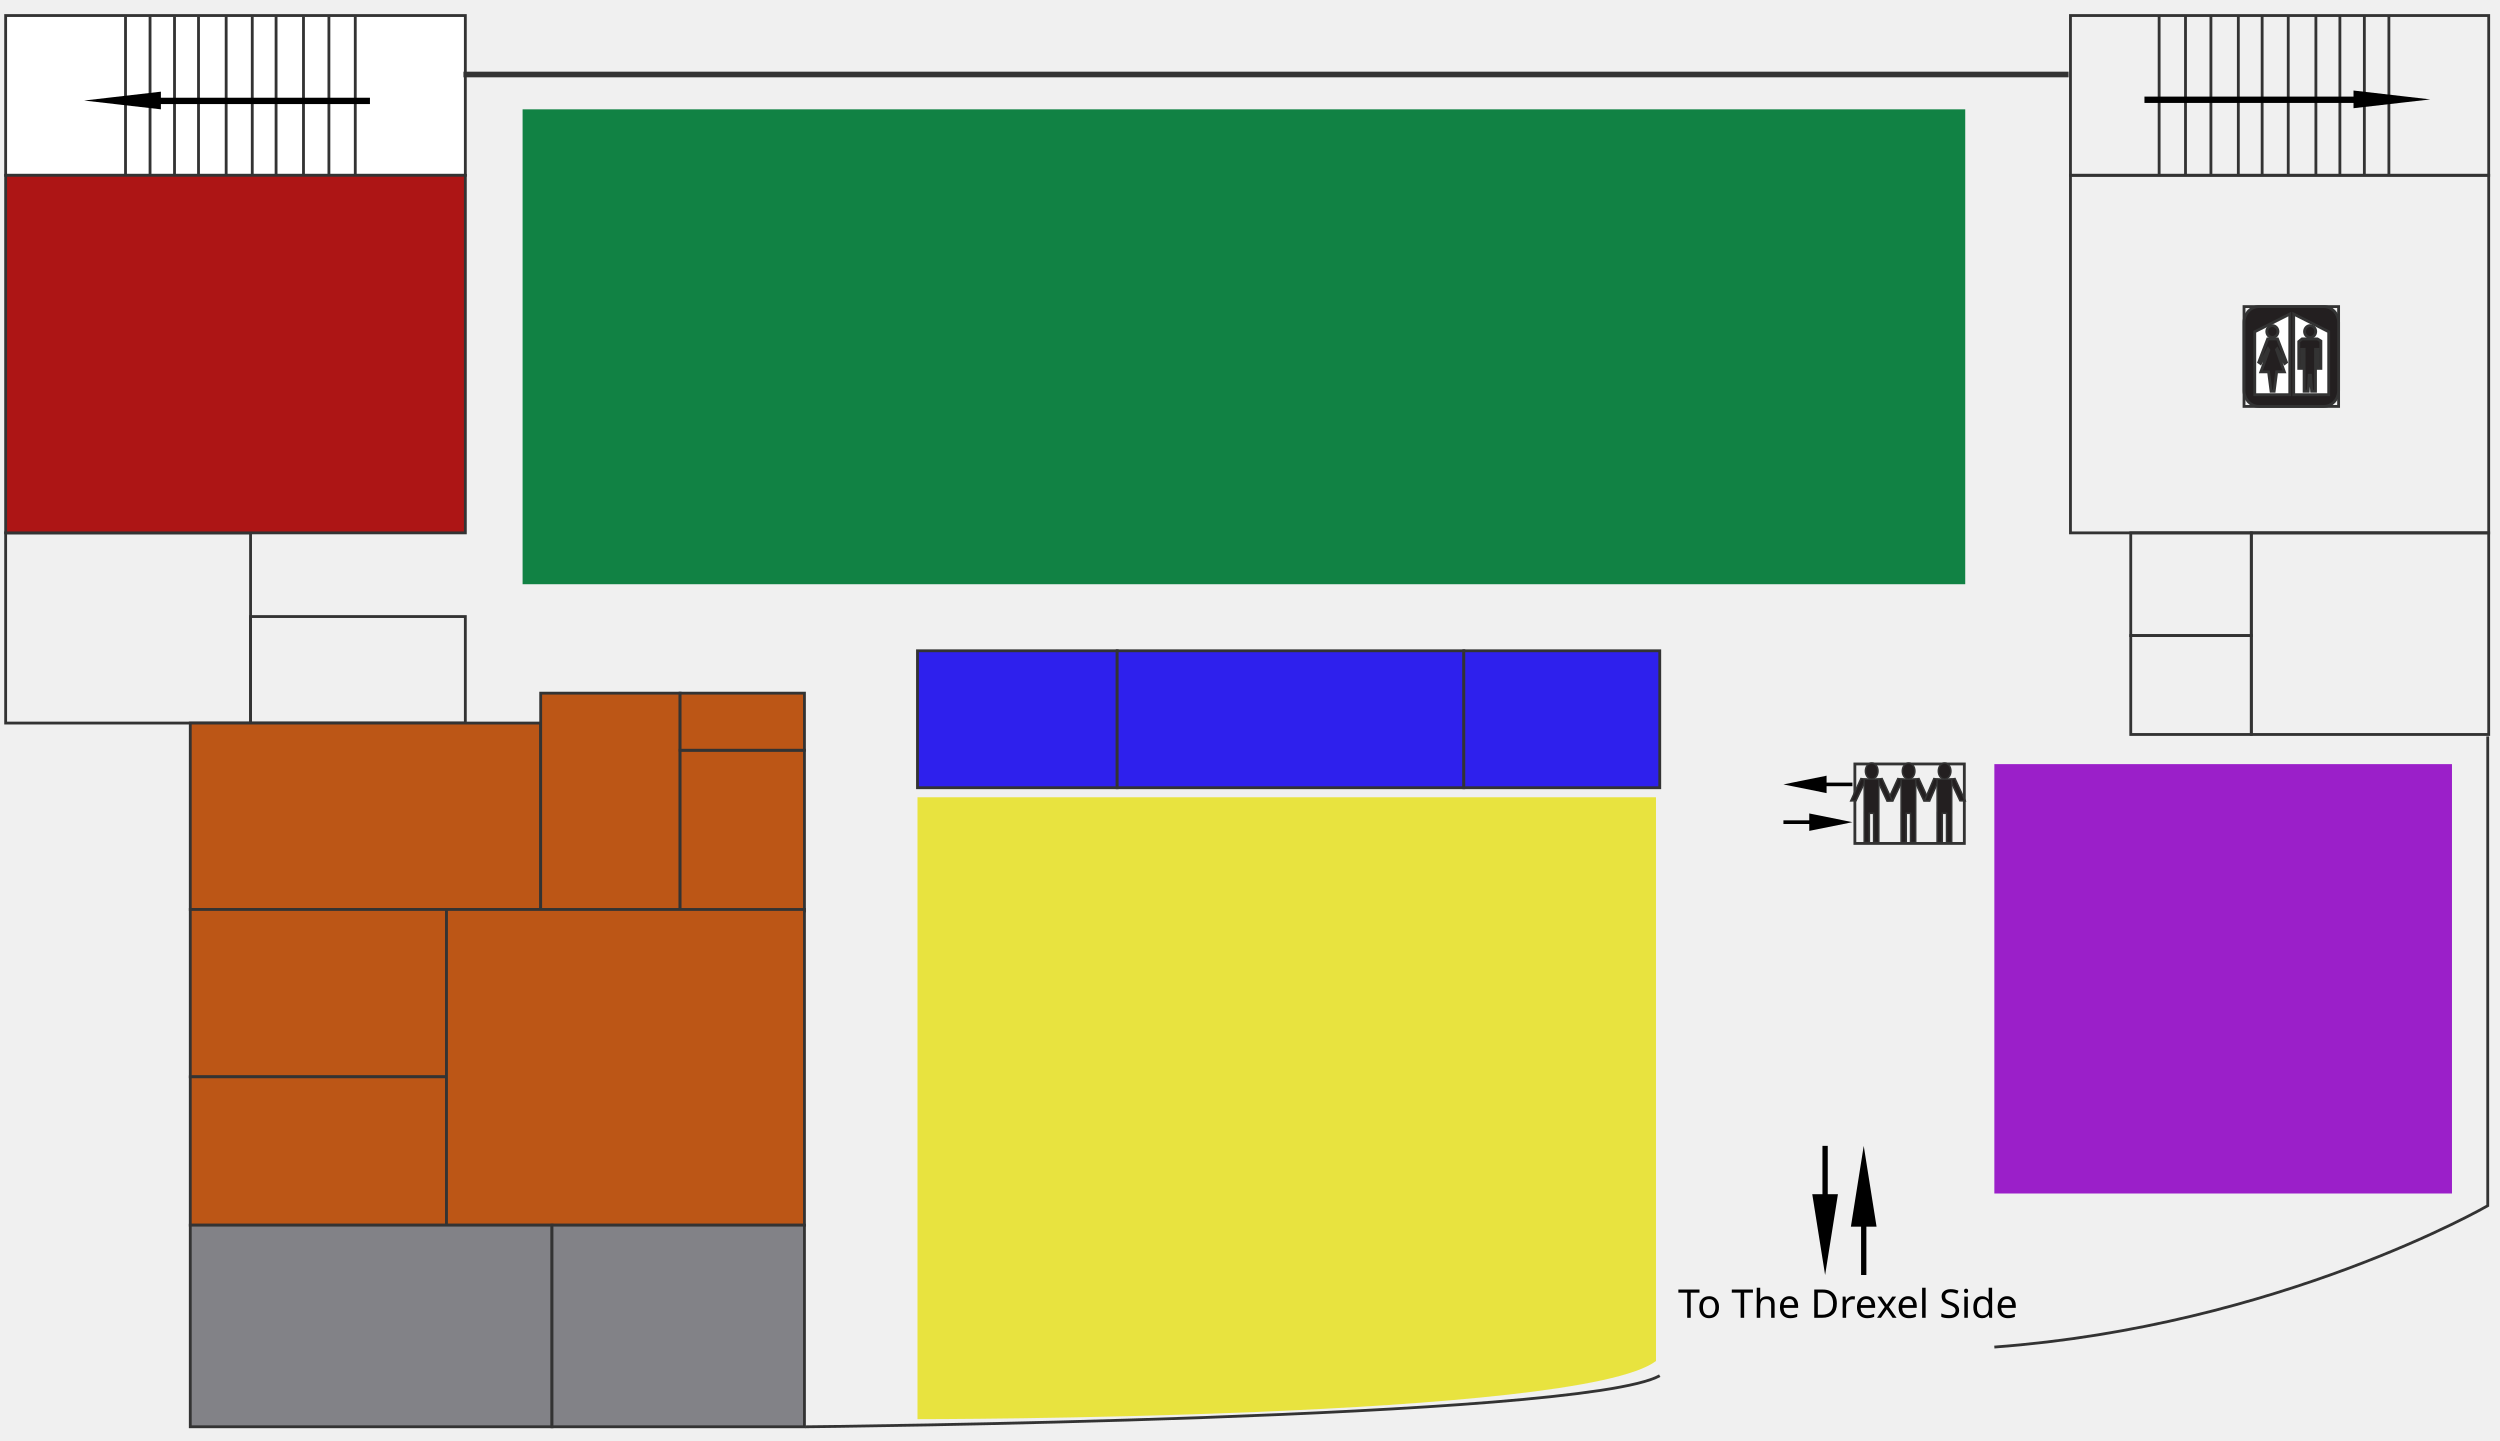
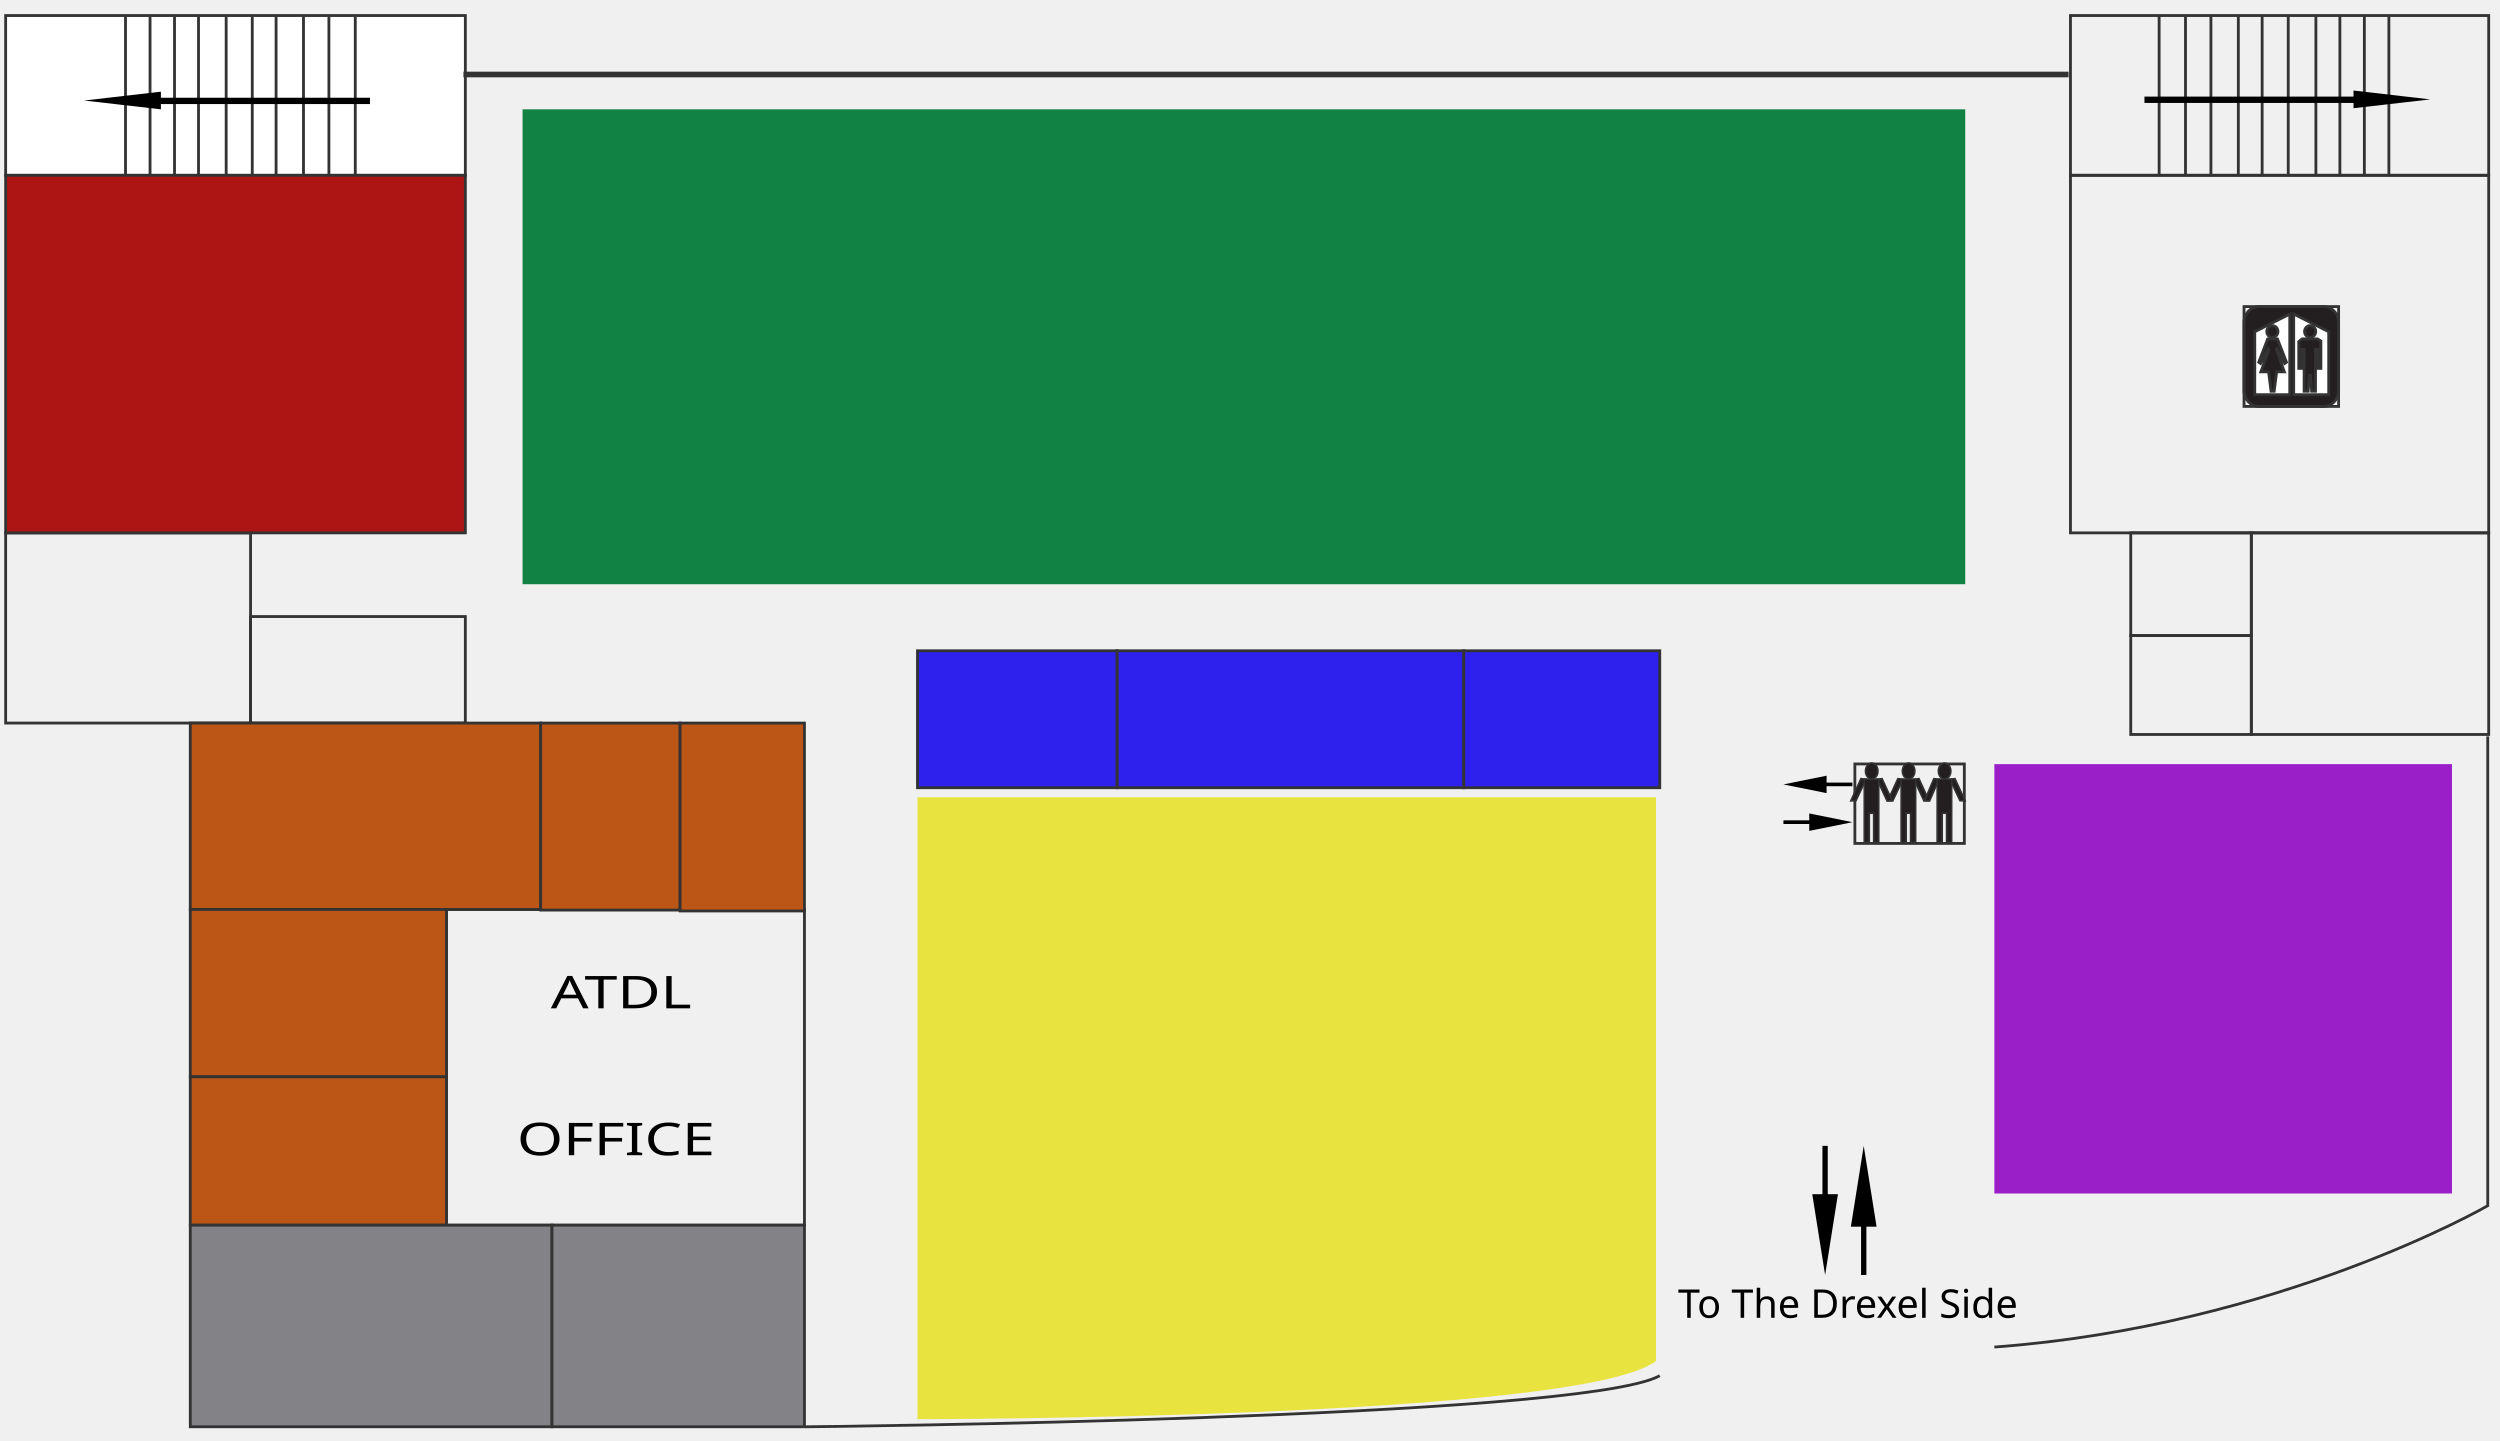
<svg xmlns="http://www.w3.org/2000/svg" xmlns:xlink="http://www.w3.org/1999/xlink" version="1.1" id="PostFloor2" x="0px" y="0px" width="885px" height="510px" viewBox="0 0 885 510" enable-background="new 0 0 885 510" xml:space="preserve">
  <g id="outline">
    <rect id="stair_4_" x="2" y="5.5" fill="#FFFFFF" stroke="#333333" stroke-miterlimit="10" width="162.729" height="56.556" />
    <rect id="stair_1_" x="732.943" y="5.5" fill="none" stroke="#333333" stroke-miterlimit="10" width="148.057" height="56.556" />
    <rect id="toilet_2_" x="732.943" y="62.056" fill="none" stroke="#333333" stroke-miterlimit="10" width="148.057" height="126.579" />
    <line fill="none" stroke="#333333" stroke-width="2" stroke-miterlimit="10" x1="164.062" y1="26.371" x2="732.278" y2="26.371" />
    <path fill="none" stroke="#333333" stroke-miterlimit="10" d="M637.134,505.081" />
    <path fill="none" stroke="#333333" stroke-miterlimit="10" d="M880.659,260.677v166.146c0,0-73.688,42.573-174.659,50.039" />
    <path fill="none" stroke="#333333" stroke-miterlimit="10" d="M510.505,505.5" />
    <path fill="none" stroke="#333333" stroke-miterlimit="10" d="M285.075,505.088c0,0,274.925-2.7,302.475-18.095" />
    <g id="Restrooms">
      <g>
        <rect x="794.383" y="108.534" fill="none" stroke="#333333" width="33.484" height="35.339" />
        <g>
          <path fill="#231F20" stroke="#333333" d="M827.867,138.298c0,3.074-2.367,5.575-5.279,5.575h-22.925      c-2.914,0-5.28-2.501-5.28-5.575V114.1c0-3.074,2.366-5.566,5.28-5.566h22.925c2.914,0,5.281,2.492,5.281,5.566L827.867,138.298      L827.867,138.298z" />
          <g>
            <polygon fill="#FFFFFF" stroke="#333333" points="810.579,111.172 810.579,139.726 798.188,139.726 798.188,117.439      " />
            <polygon fill="#FFFFFF" stroke="#333333" points="811.971,111.172 811.971,139.726 824.361,139.726 824.361,117.439      " />
            <g>
              <g>
                <polygon fill="#231F20" stroke="#333333" points="802.762,119.968 806.232,119.968 809.41,128.218 808.778,128.668          806.127,123.485 805.885,123.751 808.666,131.633 805.936,131.633 805.057,138.501 803.952,138.501 803.072,131.633          800.343,131.633 803.166,123.911 802.879,123.485 800.236,128.668 799.597,128.218        " />
-                 <path fill="#231F20" stroke="#333333" d="M806.402,117.355c0,1.156-0.896,2.095-1.985,2.095         c-1.094,0-1.979-0.939-1.979-2.095c0-1.148,0.894-2.09,1.979-2.09S806.402,116.208,806.402,117.355z" />
+                 <path fill="#231F20" stroke="#333333" d="M806.402,117.355c0,1.156-0.896,2.095-1.985,2.095         c-1.094,0-1.979-0.939-1.979-2.095c0-1.148,0.895-2.09,1.979-2.09S806.402,116.208,806.402,117.355z" />
                <path fill="#231F20" stroke="#333333" d="M819.77,117.355c0,1.156-0.889,2.095-1.979,2.095c-1.099,0-1.988-0.939-1.988-2.095         c0-1.148,0.896-2.09,1.988-2.09C818.881,115.265,819.77,116.208,819.77,117.355z" />
              </g>
              <polygon fill="#231F20" stroke="#333333" points="814.933,119.968 820.372,119.968 821.595,120.729 821.595,130.414         820.539,130.414 820.539,123.666 819.689,123.666 819.689,138.501 818.324,138.501 817.917,132.839 817.463,132.839         817.097,138.501 815.656,138.501 815.656,123.666 814.812,123.666 814.804,130.414 813.759,130.414 813.759,120.925       " />
            </g>
          </g>
        </g>
      </g>
      <g>
        <rect x="656.625" y="270.443" fill="none" stroke="#333333" width="38.748" height="28.131" />
      </g>
    </g>
    <g id="Children">
      <g>
        <g>
          <g>
            <polygon fill="#231F20" stroke="#333333" stroke-width="0.542" points="671.833,275.614 668.219,283.514 670.082,283.479        673.688,275.857      " />
            <polygon fill="#231F20" stroke="#333333" stroke-width="0.542" points="679.328,275.614 682.912,283.508 681.049,283.495        677.474,275.857      " />
            <polygon fill="#231F20" stroke="#333333" stroke-width="0.542" points="672.994,287.6 672.994,275.805 678.156,275.805        678.156,287.984 678.155,287.984 678.155,298.239 676.325,298.239 676.325,287.907 674.816,287.907 674.816,298.239        672.986,298.239 672.986,287.6      " />
            <g>
              <ellipse fill="#231F20" stroke="#333333" stroke-width="0.542" cx="675.646" cy="272.96" rx="2.229" ry="2.841" />
            </g>
          </g>
        </g>
        <g>
          <g>
            <polygon fill="#231F20" stroke="#333333" stroke-width="0.542" points="658.771,275.614 655.157,283.514 657.021,283.479        660.625,275.857      " />
            <polygon fill="#231F20" stroke="#333333" stroke-width="0.542" points="666.266,275.614 669.871,283.492 667.997,283.52        664.413,275.857      " />
            <polygon fill="#231F20" stroke="#333333" stroke-width="0.542" points="659.933,287.6 659.933,275.805 665.094,275.805        665.094,287.984 665.094,287.984 665.094,298.239 663.263,298.239 663.263,287.907 661.754,287.907 661.754,298.239        659.925,298.239 659.925,287.6      " />
            <g>
              <ellipse fill="#231F20" stroke="#333333" stroke-width="0.542" cx="662.585" cy="272.96" rx="2.23" ry="2.841" />
            </g>
          </g>
        </g>
        <g>
          <g>
            <polygon fill="#231F20" stroke="#333333" stroke-width="0.542" points="684.582,275.614 681.249,283.475 683.12,283.479        686.436,275.857      " />
            <polygon fill="#231F20" stroke="#333333" stroke-width="0.542" points="692.076,275.614 695.69,283.514 693.824,283.479        690.221,275.857      " />
            <polygon fill="#231F20" stroke="#333333" stroke-width="0.542" points="685.744,287.6 685.744,275.805 690.904,275.805        690.904,287.984 690.901,287.984 690.901,298.239 689.071,298.239 689.071,287.907 687.562,287.907 687.562,298.239        685.732,298.239 685.732,287.6      " />
            <g>
              <ellipse fill="#231F20" stroke="#333333" stroke-width="0.542" cx="688.394" cy="272.96" rx="2.229" ry="2.841" />
            </g>
          </g>
        </g>
      </g>
    </g>
    <polygon points="640.475,291.686 640.475,294.135 655.751,291.05 640.475,287.959 640.475,290.408 631.332,290.408    631.332,291.686  " />
    <polygon points="646.609,278.318 646.609,280.768 631.332,277.682 646.609,274.592 646.609,277.041 655.751,277.041    655.751,278.318  " />
    <line fill="none" stroke="#333333" stroke-miterlimit="10" x1="764.333" y1="5.5" x2="764.333" y2="62.056" />
    <line fill="none" stroke="#333333" stroke-miterlimit="10" x1="773.667" y1="5.5" x2="773.667" y2="62.056" />
    <line fill="none" stroke="#333333" stroke-miterlimit="10" x1="782.667" y1="5.5" x2="782.667" y2="62.056" />
    <line fill="none" stroke="#333333" stroke-miterlimit="10" x1="792.368" y1="5.5" x2="792.368" y2="62.056" />
    <line fill="none" stroke="#333333" stroke-miterlimit="10" x1="800.799" y1="5.5" x2="800.799" y2="62.056" />
    <line fill="none" stroke="#333333" stroke-miterlimit="10" x1="810.037" y1="5.5" x2="810.037" y2="62.056" />
    <line fill="none" stroke="#333333" stroke-miterlimit="10" x1="819.826" y1="5.5" x2="819.826" y2="62.056" />
    <line fill="none" stroke="#333333" stroke-miterlimit="10" x1="828.321" y1="5.5" x2="828.321" y2="62.056" />
    <line fill="none" stroke="#333333" stroke-miterlimit="10" x1="836.983" y1="5.5" x2="836.983" y2="62.056" />
    <line fill="none" stroke="#333333" stroke-miterlimit="10" x1="845.667" y1="5.5" x2="845.667" y2="62.056" />
    <line fill="none" stroke="#333333" stroke-miterlimit="10" x1="125.767" y1="5.899" x2="125.767" y2="62.456" />
    <line fill="none" stroke="#333333" stroke-miterlimit="10" x1="116.433" y1="5.899" x2="116.433" y2="62.456" />
    <line fill="none" stroke="#333333" stroke-miterlimit="10" x1="107.433" y1="5.899" x2="107.433" y2="62.456" />
    <line fill="none" stroke="#333333" stroke-miterlimit="10" x1="97.731" y1="5.899" x2="97.731" y2="62.456" />
    <line fill="none" stroke="#333333" stroke-miterlimit="10" x1="89.301" y1="5.899" x2="89.301" y2="62.456" />
    <line fill="none" stroke="#333333" stroke-miterlimit="10" x1="80.062" y1="5.899" x2="80.062" y2="62.456" />
    <line fill="none" stroke="#333333" stroke-miterlimit="10" x1="70.273" y1="5.899" x2="70.273" y2="62.456" />
    <line fill="none" stroke="#333333" stroke-miterlimit="10" x1="61.778" y1="5.899" x2="61.778" y2="62.456" />
    <line fill="none" stroke="#333333" stroke-miterlimit="10" x1="53.116" y1="5.899" x2="53.116" y2="62.456" />
    <line fill="none" stroke="#333333" stroke-miterlimit="10" x1="44.433" y1="5.899" x2="44.433" y2="62.456" />
    <g>
      <polygon points="833.144,32.05 860.333,35.189 833.144,38.305 833.144,36.44 759.137,36.44 759.137,34.188 833.144,34.188   " />
      <polygon points="56.956,32.449 29.767,35.588 56.956,38.705 56.956,36.839 130.963,36.839 130.963,34.587 56.956,34.587   " />
    </g>
    <polygon points="660.697,434.243 664.302,434.243 659.761,405.64 655.213,434.243 658.817,434.243 658.818,451.36 660.698,451.36     " />
    <polygon points="647.024,422.757 650.629,422.757 646.09,451.36 641.54,422.757 645.145,422.757 645.145,405.64 647.023,405.64     " />
    <rect x="88.699" y="218.259" fill="none" stroke="#333333" stroke-miterlimit="10" width="76.029" height="37.705" />
    <rect x="2" y="188.635" fill="none" stroke="#333333" stroke-miterlimit="10" width="86.699" height="67.329" />
    <rect x="754.285" y="224.992" fill="none" stroke="#333333" stroke-miterlimit="10" width="42.682" height="35.011" />
    <rect x="754.285" y="188.635" fill="none" stroke="#333333" stroke-miterlimit="10" width="42.682" height="36.357" />
    <rect x="796.967" y="188.635" fill="none" stroke="#333333" stroke-miterlimit="10" width="84.033" height="71.368" />
+     <rect x="158.059" y="321.946" fill="none" stroke="#333333" stroke-miterlimit="10" width="126.715" height="111.765" />
  </g>
  <g id="active">
    <text transform="matrix(1 0 0 1 434 376.5)" font-family="'Avenir-Medium'" font-size="18">Digital</text>
    <text transform="matrix(1 0 0 1 412 398.0996)" font-family="'Avenir-Medium'" font-size="18">Media Zone</text>
    <text transform="matrix(1 0 0 1 374 124.5)" font-family="'Avenir-Medium'" font-size="18">Open Study Area</text>
    <text transform="matrix(1 0 0 1 756 350.5)" font-family="'Avenir-Medium'" font-size="18">Lounge</text>
    <text transform="matrix(1 0 0 1 338 249.5)" font-family="'Avenir-Medium'" font-size="14">Media</text>
    <text transform="matrix(1 0 0 1 332 266.2998)" font-family="'Avenir-Medium'" font-size="14">Creation</text>
    <text transform="matrix(1 0 0 1 530 249.5)" font-family="'Avenir-Medium'" font-size="14">Media</text>
    <text transform="matrix(1 0 0 1 526 266.2998)" font-family="'Avenir-Medium'" font-size="14">Creation</text>
    <text transform="matrix(1 0 0 1 420 248.5)" font-family="'Avenir-Medium'" font-size="14">Presentation</text>
    <text transform="matrix(1 0 0 1 412 265.2998)" font-family="'Avenir-Medium'" font-size="14">Capture Room</text>
    <text transform="matrix(1 0 0 1 23 115.5)" font-family="'Avenir-Medium'" font-size="16">Wachterhauser</text>
    <text transform="matrix(1 0 0 1 23 137.0996)" font-family="'Avenir-Medium'" font-size="16">Seminar Room</text>
    <text transform="matrix(1 0 0 1 100 473.5)" font-family="'Avenir-Medium'" font-size="14">Office 231</text>
    <text transform="matrix(1 0 0 1 207 473.5)" font-family="'Avenir-Medium'" font-size="14">Office 230</text>
-     <text transform="matrix(1.3091 0 0 1 96 356.9434)" font-family="'Avenir-Medium'" font-size="16">ATDL</text>
-     <text transform="matrix(1.3091 0 0 1 164 356.9434)" font-family="'Avenir-Medium'" font-size="16">OFFICE</text>
+     <text transform="matrix(1 0 0 1 114 284.166)">
+       <tspan x="0" y="0" font-family="'Avenir-Medium'" font-size="12">Office </tspan>
+       <tspan x="7" y="14.4" font-family="'Avenir-Medium'" font-size="12">  225</tspan>
+     </text>
+     <text transform="matrix(1 0 0 1 199.3335 284.166)">
+       <tspan x="0" y="0" font-family="'Avenir-Medium'" font-size="12">Office </tspan>
+       <tspan x="7" y="14.4" font-family="'Avenir-Medium'" font-size="12">  224</tspan>
+     </text>
+     <text transform="matrix(1 0 0 1 246.667 284.2227)">
+       <tspan x="0" y="0" font-family="'Avenir-Medium'" font-size="12">Office </tspan>
+       <tspan x="7" y="14.4" font-family="'Avenir-Medium'" font-size="12">  223</tspan>
+     </text>
+     <text transform="matrix(1 0 0 1 97.667 348.5703)">
+       <tspan x="0" y="0" font-family="'Avenir-Medium'" font-size="12">Office </tspan>
+       <tspan x="7" y="14.4" font-family="'Avenir-Medium'" font-size="12">  226</tspan>
+     </text>
+     <text transform="matrix(1 0 0 1 97.667 403.2373)">
+       <tspan x="0" y="0" font-family="'Avenir-Medium'" font-size="12">Office </tspan>
+       <tspan x="7" y="14.4" font-family="'Avenir-Medium'" font-size="12">  227</tspan>
+     </text>
+     <text transform="matrix(1.3091 0 0 1 195 356.9434)" font-family="'Avenir-Medium'" font-size="16">ATDL</text>
+     <text transform="matrix(1.3091 0 0 1 183 408.9434)" font-family="'Avenir-Medium'" font-size="16">OFFICE</text>
    <a xlink:href="DrexelFloor2.svg" xlink:title="Go to the Drexel side">
      <text transform="matrix(1 0 0 1 594 466.5)" font-family="'Avenir-Medium'" font-size="14">To The Drexel Side</text>
    </a>
-     <g id="ATDL">
-       <rect x="67.358" y="255.964" fill="#BC5616" stroke="#333333" stroke-miterlimit="10" width="124.047" height="65.982" />
-       <rect x="67.358" y="321.946" fill="#BC5616" stroke="#333333" stroke-miterlimit="10" width="90.701" height="59.248" />
-       <rect x="67.358" y="381.194" fill="#BC5616" stroke="#333333" stroke-miterlimit="10" width="90.701" height="52.517" />
-       <rect x="191.405" y="245.377" fill="#BC5616" stroke="#333333" stroke-miterlimit="10" width="49.352" height="76.796" />
-       <rect x="240.756" y="265.577" fill="#BC5616" stroke="#333333" stroke-miterlimit="10" width="44.018" height="56.904" />
-       <rect x="240.756" y="245.377" fill="#BC5616" stroke="#333333" stroke-miterlimit="10" width="44.018" height="20.2" />
-       <rect x="158.059" y="321.946" fill="#BC5616" stroke="#333333" stroke-miterlimit="10" width="126.715" height="111.765" />
-     </g>
+     <rect id="room225" x="67.358" y="255.964" fill="#BC5616" stroke="#333333" stroke-miterlimit="10" width="124.047" height="65.982" />
+     <rect id="room226" x="67.358" y="321.946" fill="#BC5616" stroke="#333333" stroke-miterlimit="10" width="90.701" height="59.248" />
+     <rect id="room227" x="67.358" y="381.194" fill="#BC5616" stroke="#333333" stroke-miterlimit="10" width="90.701" height="52.517" />
+     <rect id="room224" x="191.405" y="255.964" fill="#BC5616" stroke="#333333" stroke-miterlimit="10" width="49.352" height="66.209" />
+     <rect id="room223" x="240.756" y="255.964" fill="#BC5616" stroke="#333333" stroke-miterlimit="10" width="44.018" height="66.518" />
    <rect id="wsRoom" x="2" y="62.056" fill="#AD1515" stroke="#333333" stroke-miterlimit="10" width="162.729" height="126.579" />
    <rect id="room231" x="67.358" y="433.711" fill="#828287" stroke="#333333" stroke-miterlimit="10" width="128.049" height="71.37" />
    <rect id="room230" x="195.407" y="433.711" fill="#828287" stroke="#333333" stroke-miterlimit="10" width="89.367" height="71.37" />
    <rect id="room233" x="324.789" y="230.377" fill="#2E20ED" stroke="#333333" stroke-miterlimit="10" width="70.693" height="48.479" />
    <rect id="room234" x="395.482" y="230.377" fill="#2E20ED" stroke="#333333" stroke-miterlimit="10" width="122.714" height="48.479" />
    <rect id="room235" x="518.196" y="230.377" fill="#2E20ED" stroke="#333333" stroke-miterlimit="10" width="69.354" height="48.479" />
    <path id="digitMediaZone" fill="#E8E33F" d="M324.789,282.223v220.165c0,0,234.211,0,261.431-20.582V282.223H324.789z" />
    <rect id="openStudyArea2" x="185" y="38.705" fill="#118244" width="510.69" height="168.108" />
    <rect id="lounge" x="706" y="270.5" fill="#9B1FC9" width="162" height="152" />
  </g>
</svg>
